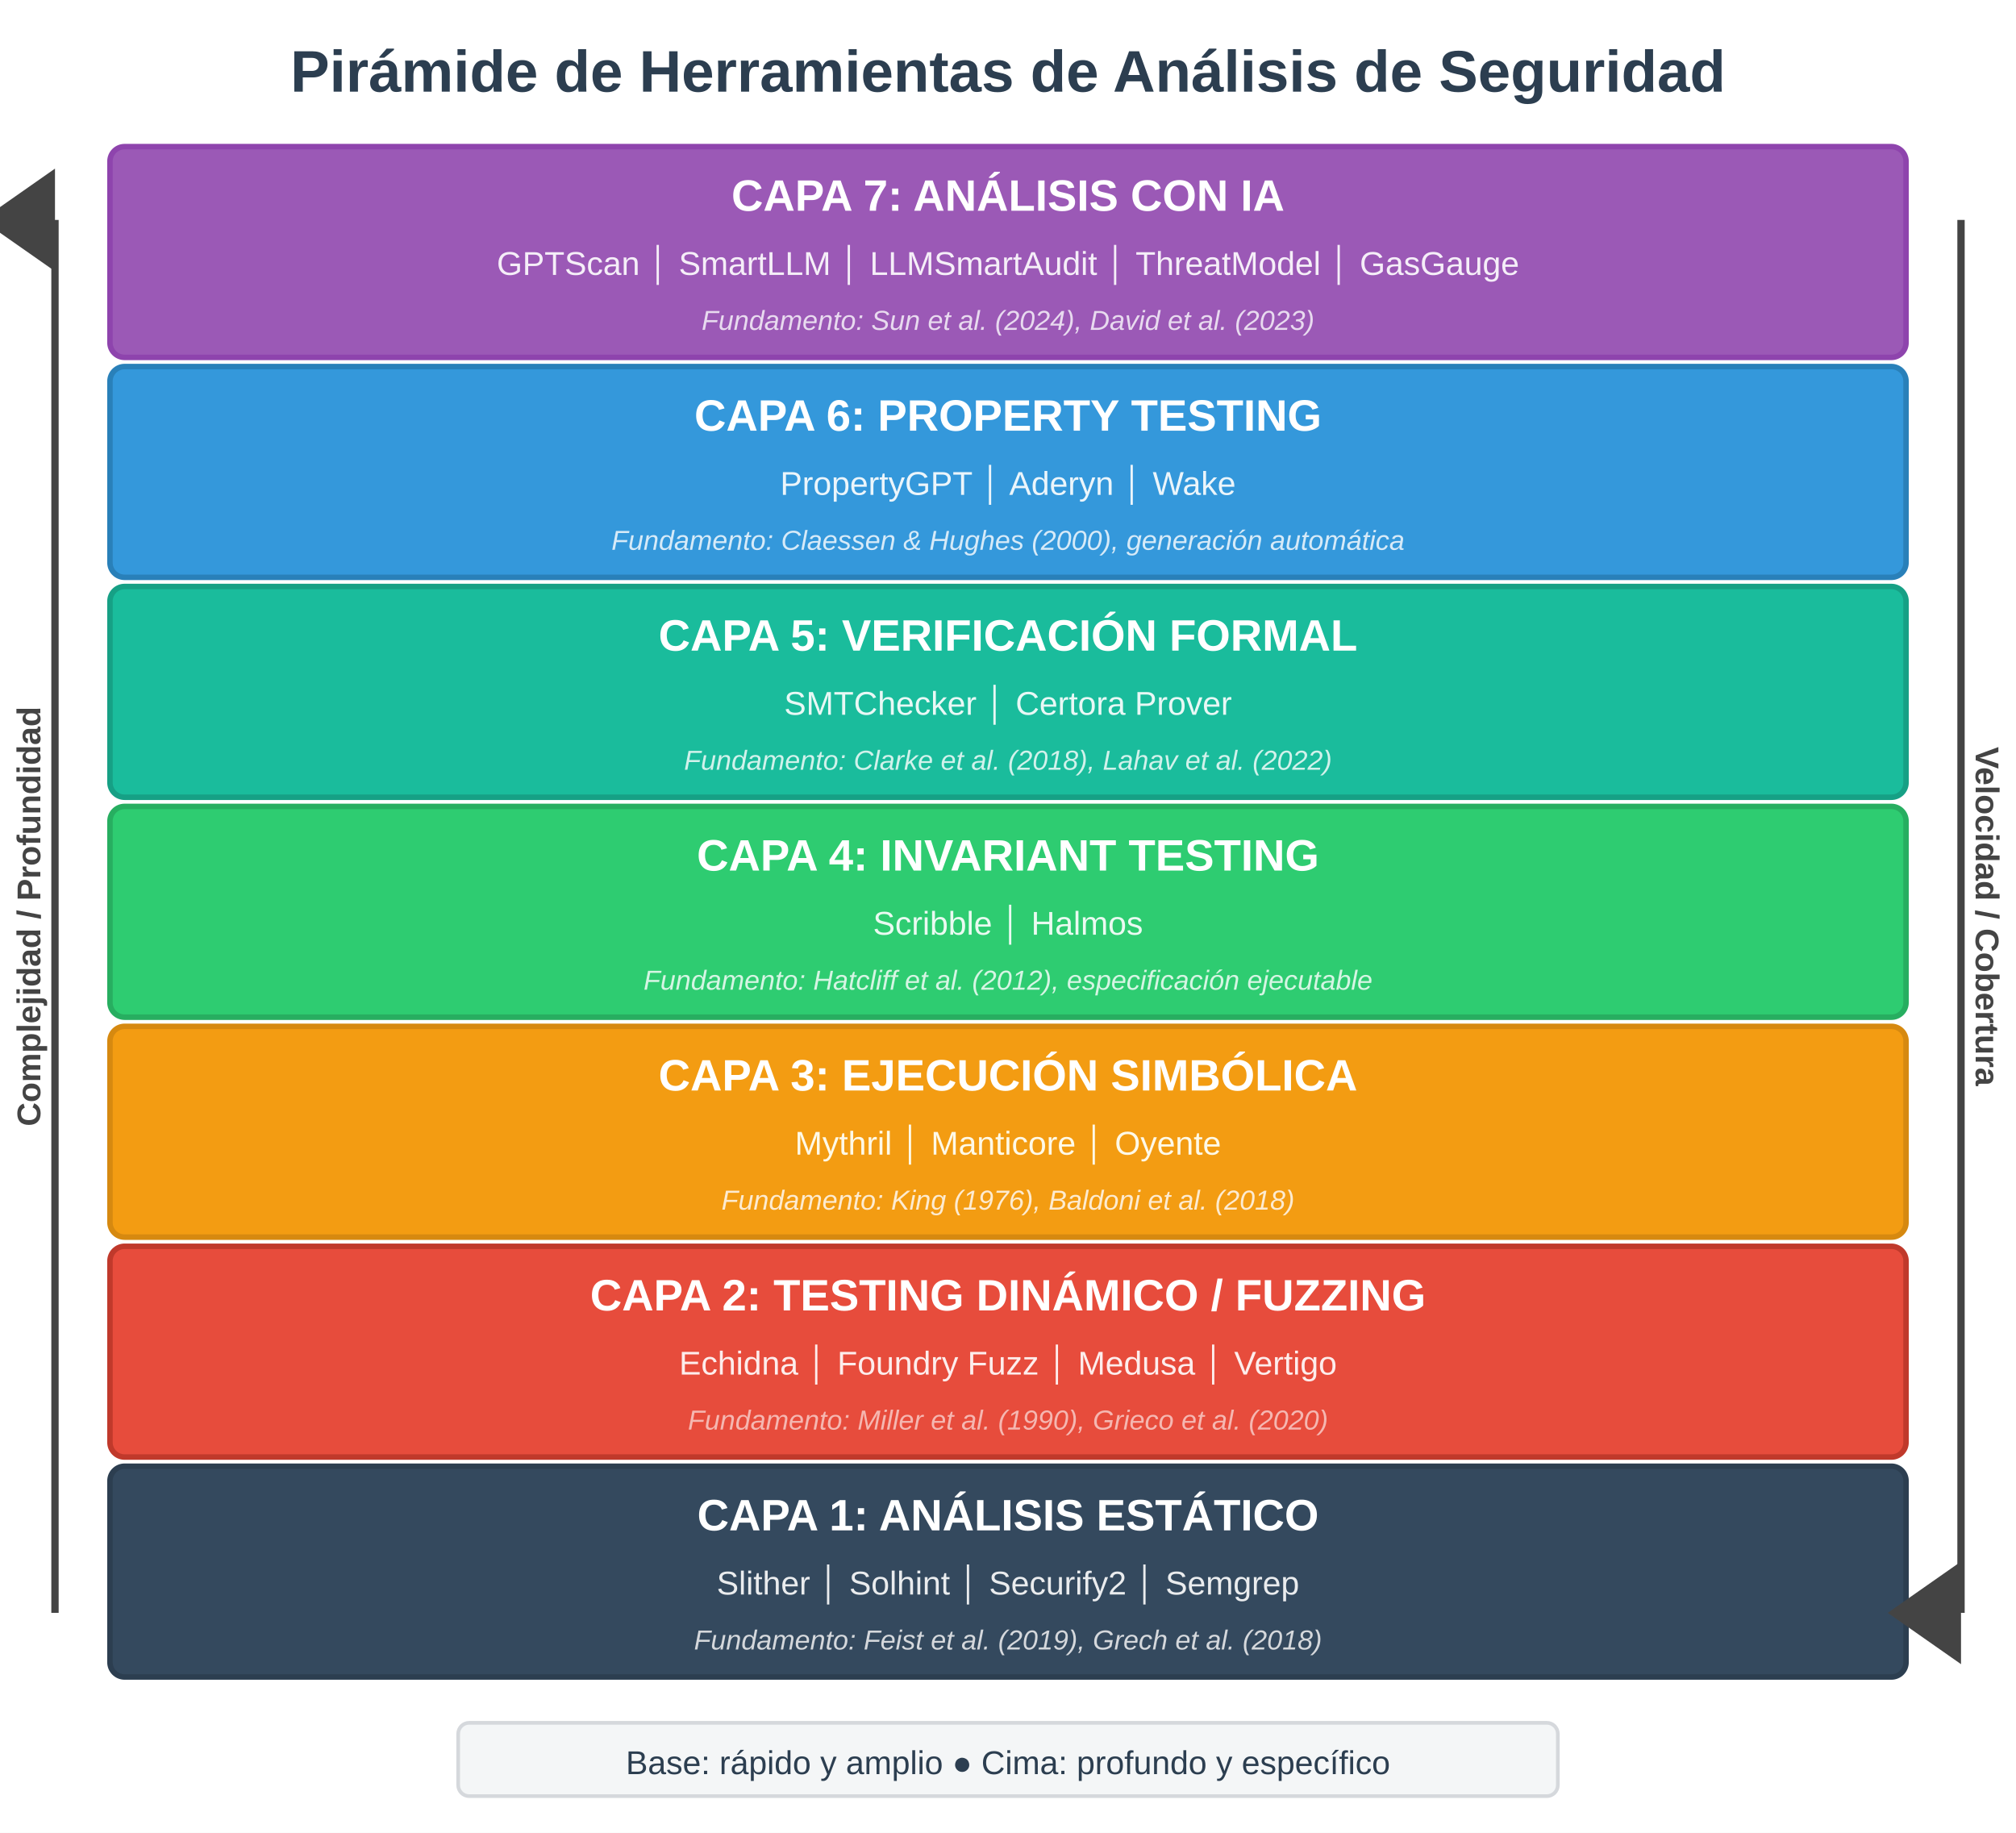
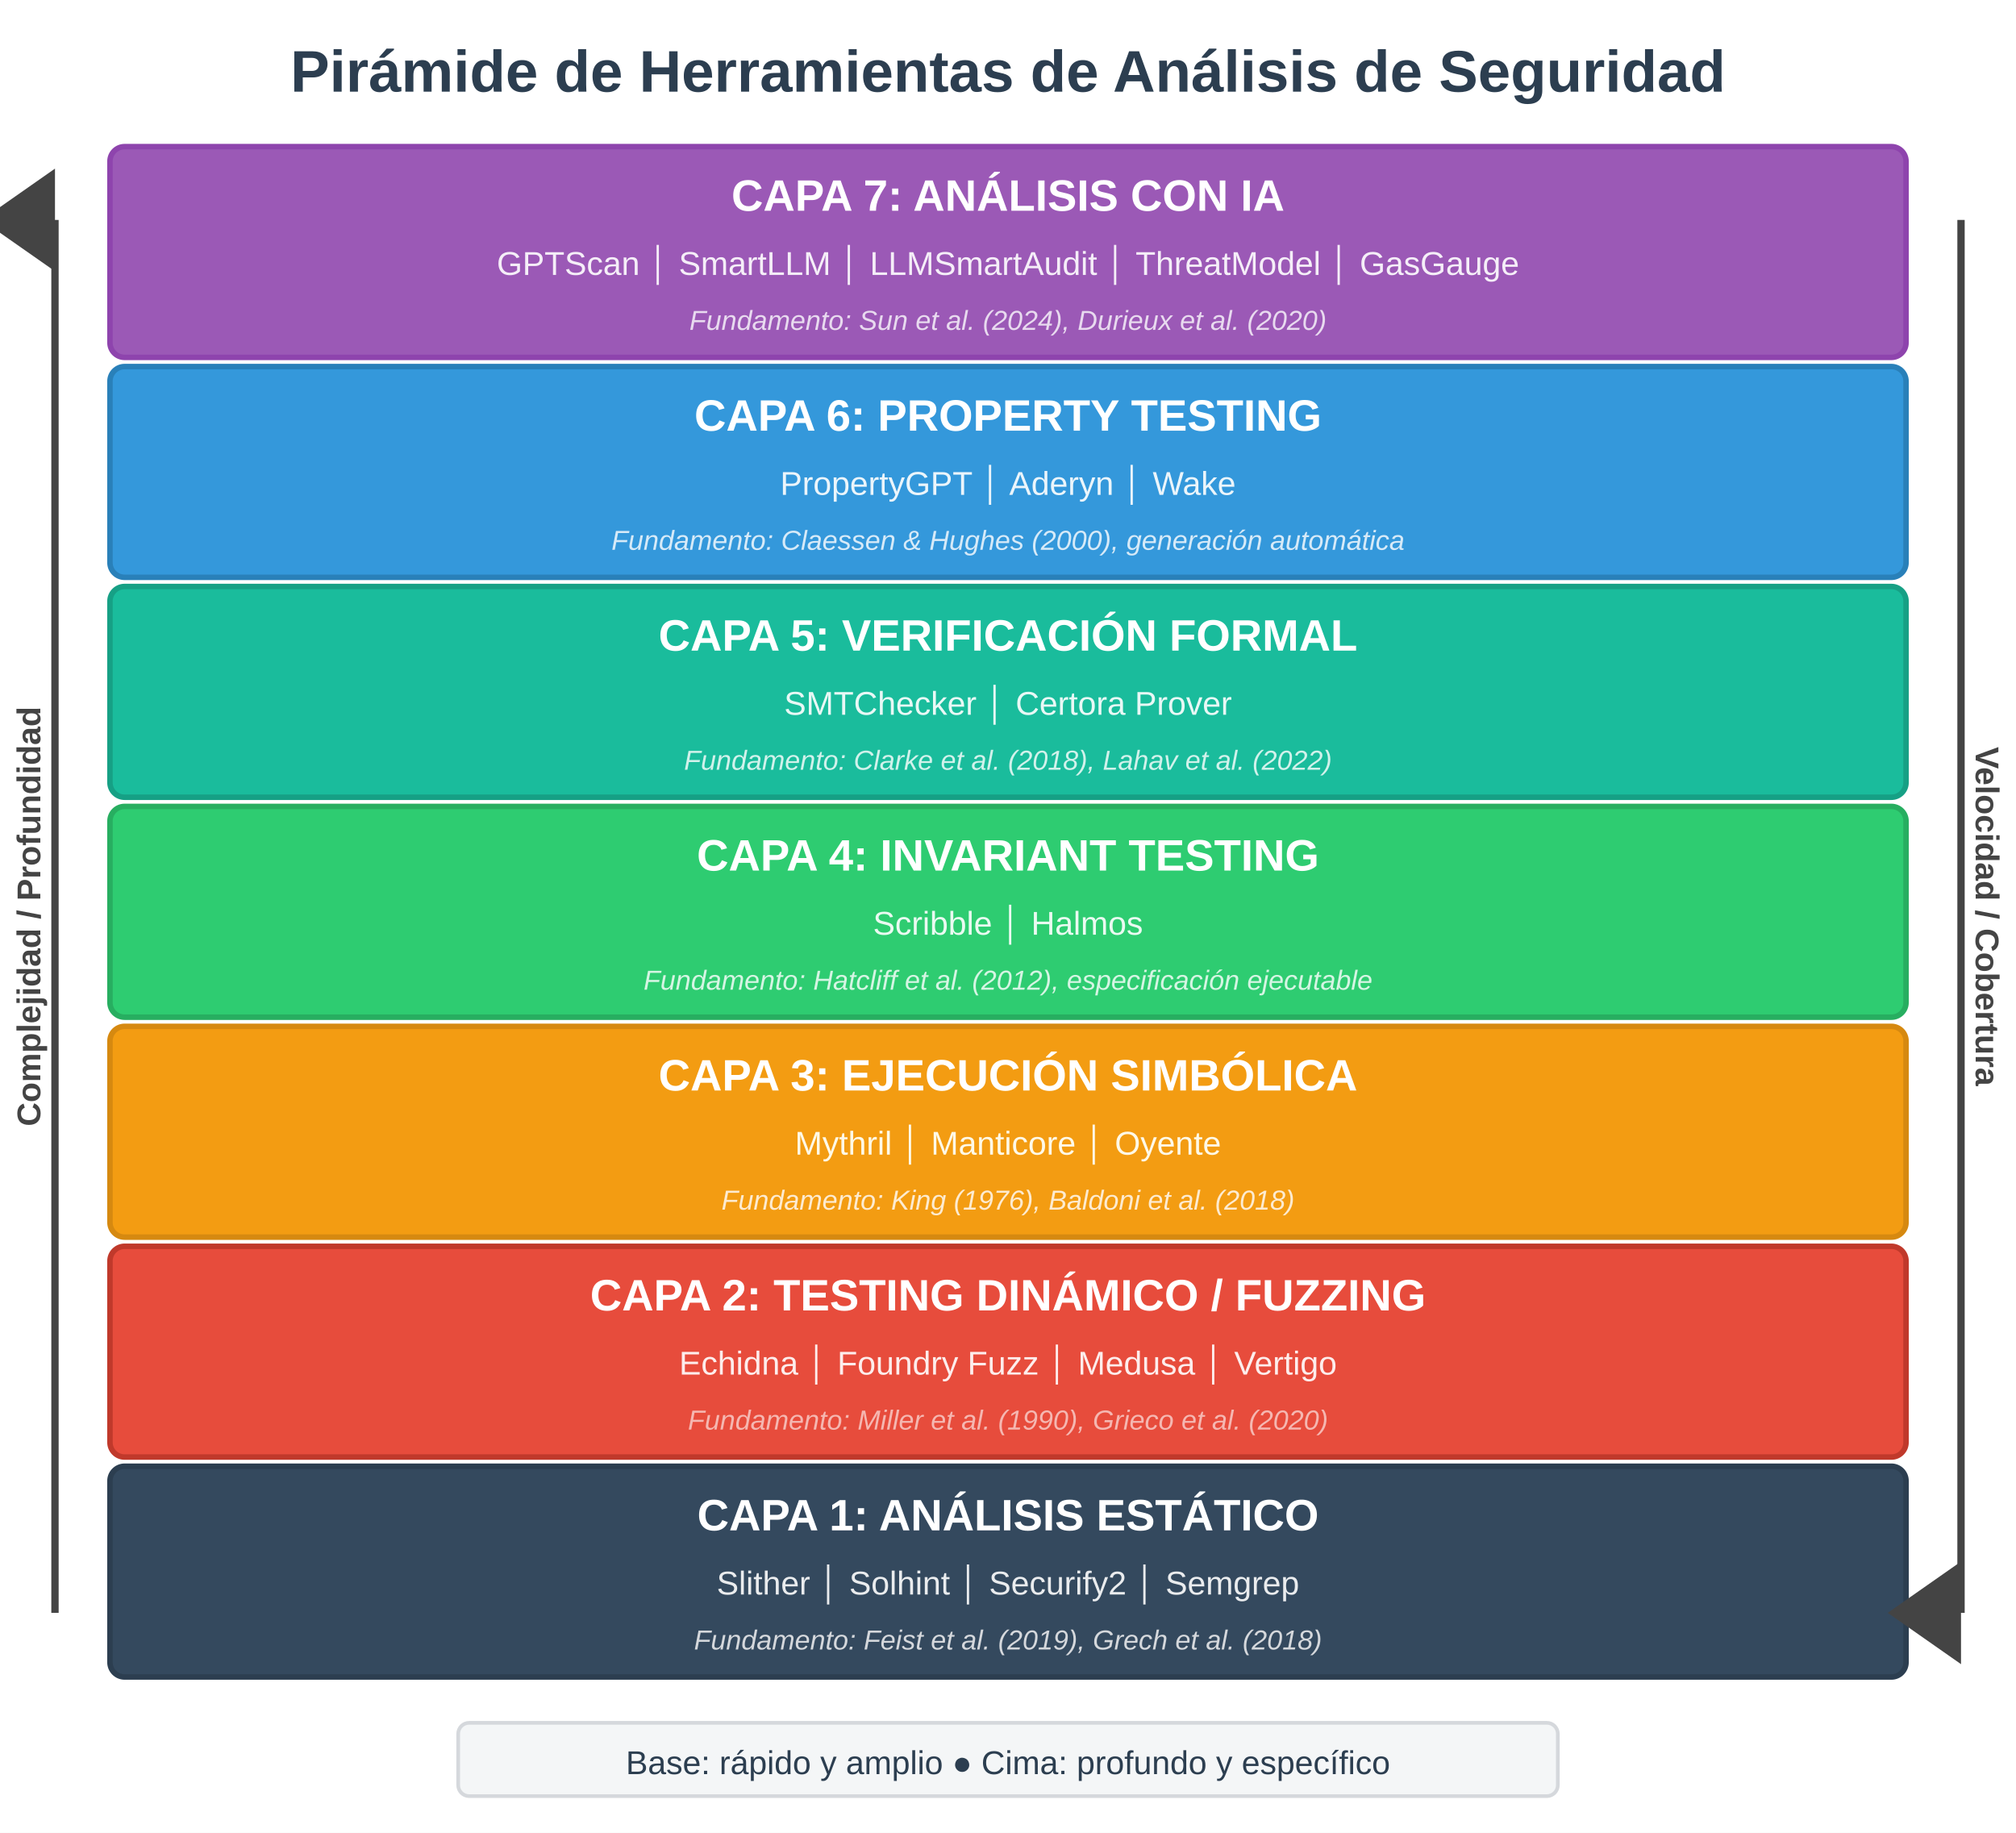
<svg xmlns="http://www.w3.org/2000/svg" viewBox="0 0 1100 1000" font-family="Arial, Helvetica, sans-serif">
  <rect width="1100" height="1000" fill="#ffffff" />
  <text x="550" y="50" text-anchor="middle" font-size="32" font-weight="bold" fill="#2c3e50">
    Pirámide de Herramientas de Análisis de Seguridad
  </text>
  <rect x="60" y="80" width="980" height="115" fill="#9b59b6" rx="8" stroke="#8e44ad" stroke-width="3" />
  <text x="550" y="115" text-anchor="middle" font-size="24" font-weight="bold" fill="white">CAPA 7: ANÁLISIS CON IA</text>
  <text x="550" y="150" text-anchor="middle" font-size="18" fill="#f5eef8">GPTScan │ SmartLLM │ LLMSmartAudit │ ThreatModel │ GasGauge</text>
-   <text x="550" y="180" text-anchor="middle" font-size="15" fill="#e8daef" font-style="italic">Fundamento: Sun et al. (2024), David et al. (2023)</text>
+   <text x="550" y="180" text-anchor="middle" font-size="15" fill="#e8daef" font-style="italic">Fundamento: Sun et al. (2024), Durieux et al. (2020)</text>
  <rect x="60" y="200" width="980" height="115" fill="#3498db" rx="8" stroke="#2980b9" stroke-width="3" />
  <text x="550" y="235" text-anchor="middle" font-size="24" font-weight="bold" fill="white">CAPA 6: PROPERTY TESTING</text>
  <text x="550" y="270" text-anchor="middle" font-size="18" fill="#ebf5fb">PropertyGPT │ Aderyn │ Wake</text>
  <text x="550" y="300" text-anchor="middle" font-size="15" fill="#d6eaf8" font-style="italic">Fundamento: Claessen &amp; Hughes (2000), generación automática</text>
  <rect x="60" y="320" width="980" height="115" fill="#1abc9c" rx="8" stroke="#16a085" stroke-width="3" />
  <text x="550" y="355" text-anchor="middle" font-size="24" font-weight="bold" fill="white">CAPA 5: VERIFICACIÓN FORMAL</text>
  <text x="550" y="390" text-anchor="middle" font-size="18" fill="#e8f8f5">SMTChecker │ Certora Prover</text>
  <text x="550" y="420" text-anchor="middle" font-size="15" fill="#d1f2eb" font-style="italic">Fundamento: Clarke et al. (2018), Lahav et al. (2022)</text>
  <rect x="60" y="440" width="980" height="115" fill="#2ecc71" rx="8" stroke="#27ae60" stroke-width="3" />
  <text x="550" y="475" text-anchor="middle" font-size="24" font-weight="bold" fill="white">CAPA 4: INVARIANT TESTING</text>
  <text x="550" y="510" text-anchor="middle" font-size="18" fill="#eafaf1">Scribble │ Halmos</text>
  <text x="550" y="540" text-anchor="middle" font-size="15" fill="#d5f5e3" font-style="italic">Fundamento: Hatcliff et al. (2012), especificación ejecutable</text>
  <rect x="60" y="560" width="980" height="115" fill="#f39c12" rx="8" stroke="#d68910" stroke-width="3" />
  <text x="550" y="595" text-anchor="middle" font-size="24" font-weight="bold" fill="white">CAPA 3: EJECUCIÓN SIMBÓLICA</text>
  <text x="550" y="630" text-anchor="middle" font-size="18" fill="#fef9e7">Mythril │ Manticore │ Oyente</text>
  <text x="550" y="660" text-anchor="middle" font-size="15" fill="#fdebd0" font-style="italic">Fundamento: King (1976), Baldoni et al. (2018)</text>
  <rect x="60" y="680" width="980" height="115" fill="#e74c3c" rx="8" stroke="#c0392b" stroke-width="3" />
  <text x="550" y="715" text-anchor="middle" font-size="24" font-weight="bold" fill="white">CAPA 2: TESTING DINÁMICO / FUZZING</text>
  <text x="550" y="750" text-anchor="middle" font-size="18" fill="#fdedec">Echidna │ Foundry Fuzz │ Medusa │ Vertigo</text>
  <text x="550" y="780" text-anchor="middle" font-size="15" fill="#f5b7b1" font-style="italic">Fundamento: Miller et al. (1990), Grieco et al. (2020)</text>
  <rect x="60" y="800" width="980" height="115" fill="#34495e" rx="8" stroke="#2c3e50" stroke-width="3" />
  <text x="550" y="835" text-anchor="middle" font-size="24" font-weight="bold" fill="white">CAPA 1: ANÁLISIS ESTÁTICO</text>
  <text x="550" y="870" text-anchor="middle" font-size="18" fill="#eaecee">Slither │ Solhint │ Securify2 │ Semgrep</text>
  <text x="550" y="900" text-anchor="middle" font-size="15" fill="#d5d8dc" font-style="italic">Fundamento: Feist et al. (2019), Grech et al. (2018)</text>
  <defs>
    <marker id="arrowUp" markerWidth="14" markerHeight="10" refX="7" refY="10" orient="auto">
      <polygon points="0 10, 7 0, 14 10" fill="#444" />
    </marker>
    <marker id="arrowDown" markerWidth="14" markerHeight="10" refX="7" refY="0" orient="auto">
      <polygon points="0 0, 7 10, 14 0" fill="#444" />
    </marker>
  </defs>
  <line x1="30" y1="880" x2="30" y2="120" stroke="#444" stroke-width="4" marker-end="url(#arrowUp)" />
  <text x="22" y="500" text-anchor="middle" font-size="18" font-weight="bold" fill="#444" transform="rotate(-90, 22, 500)">Complejidad / Profundidad</text>
  <line x1="1070" y1="120" x2="1070" y2="880" stroke="#444" stroke-width="4" marker-end="url(#arrowDown)" />
  <text x="1078" y="500" text-anchor="middle" font-size="18" font-weight="bold" fill="#444" transform="rotate(90, 1078, 500)">Velocidad / Cobertura</text>
  <rect x="250" y="940" width="600" height="40" fill="#f4f6f7" rx="6" stroke="#d5d8dc" stroke-width="2" />
  <text x="550" y="968" text-anchor="middle" font-size="18" fill="#2c3e50">
    Base: rápido y amplio  ●  Cima: profundo y específico
  </text>
</svg>
